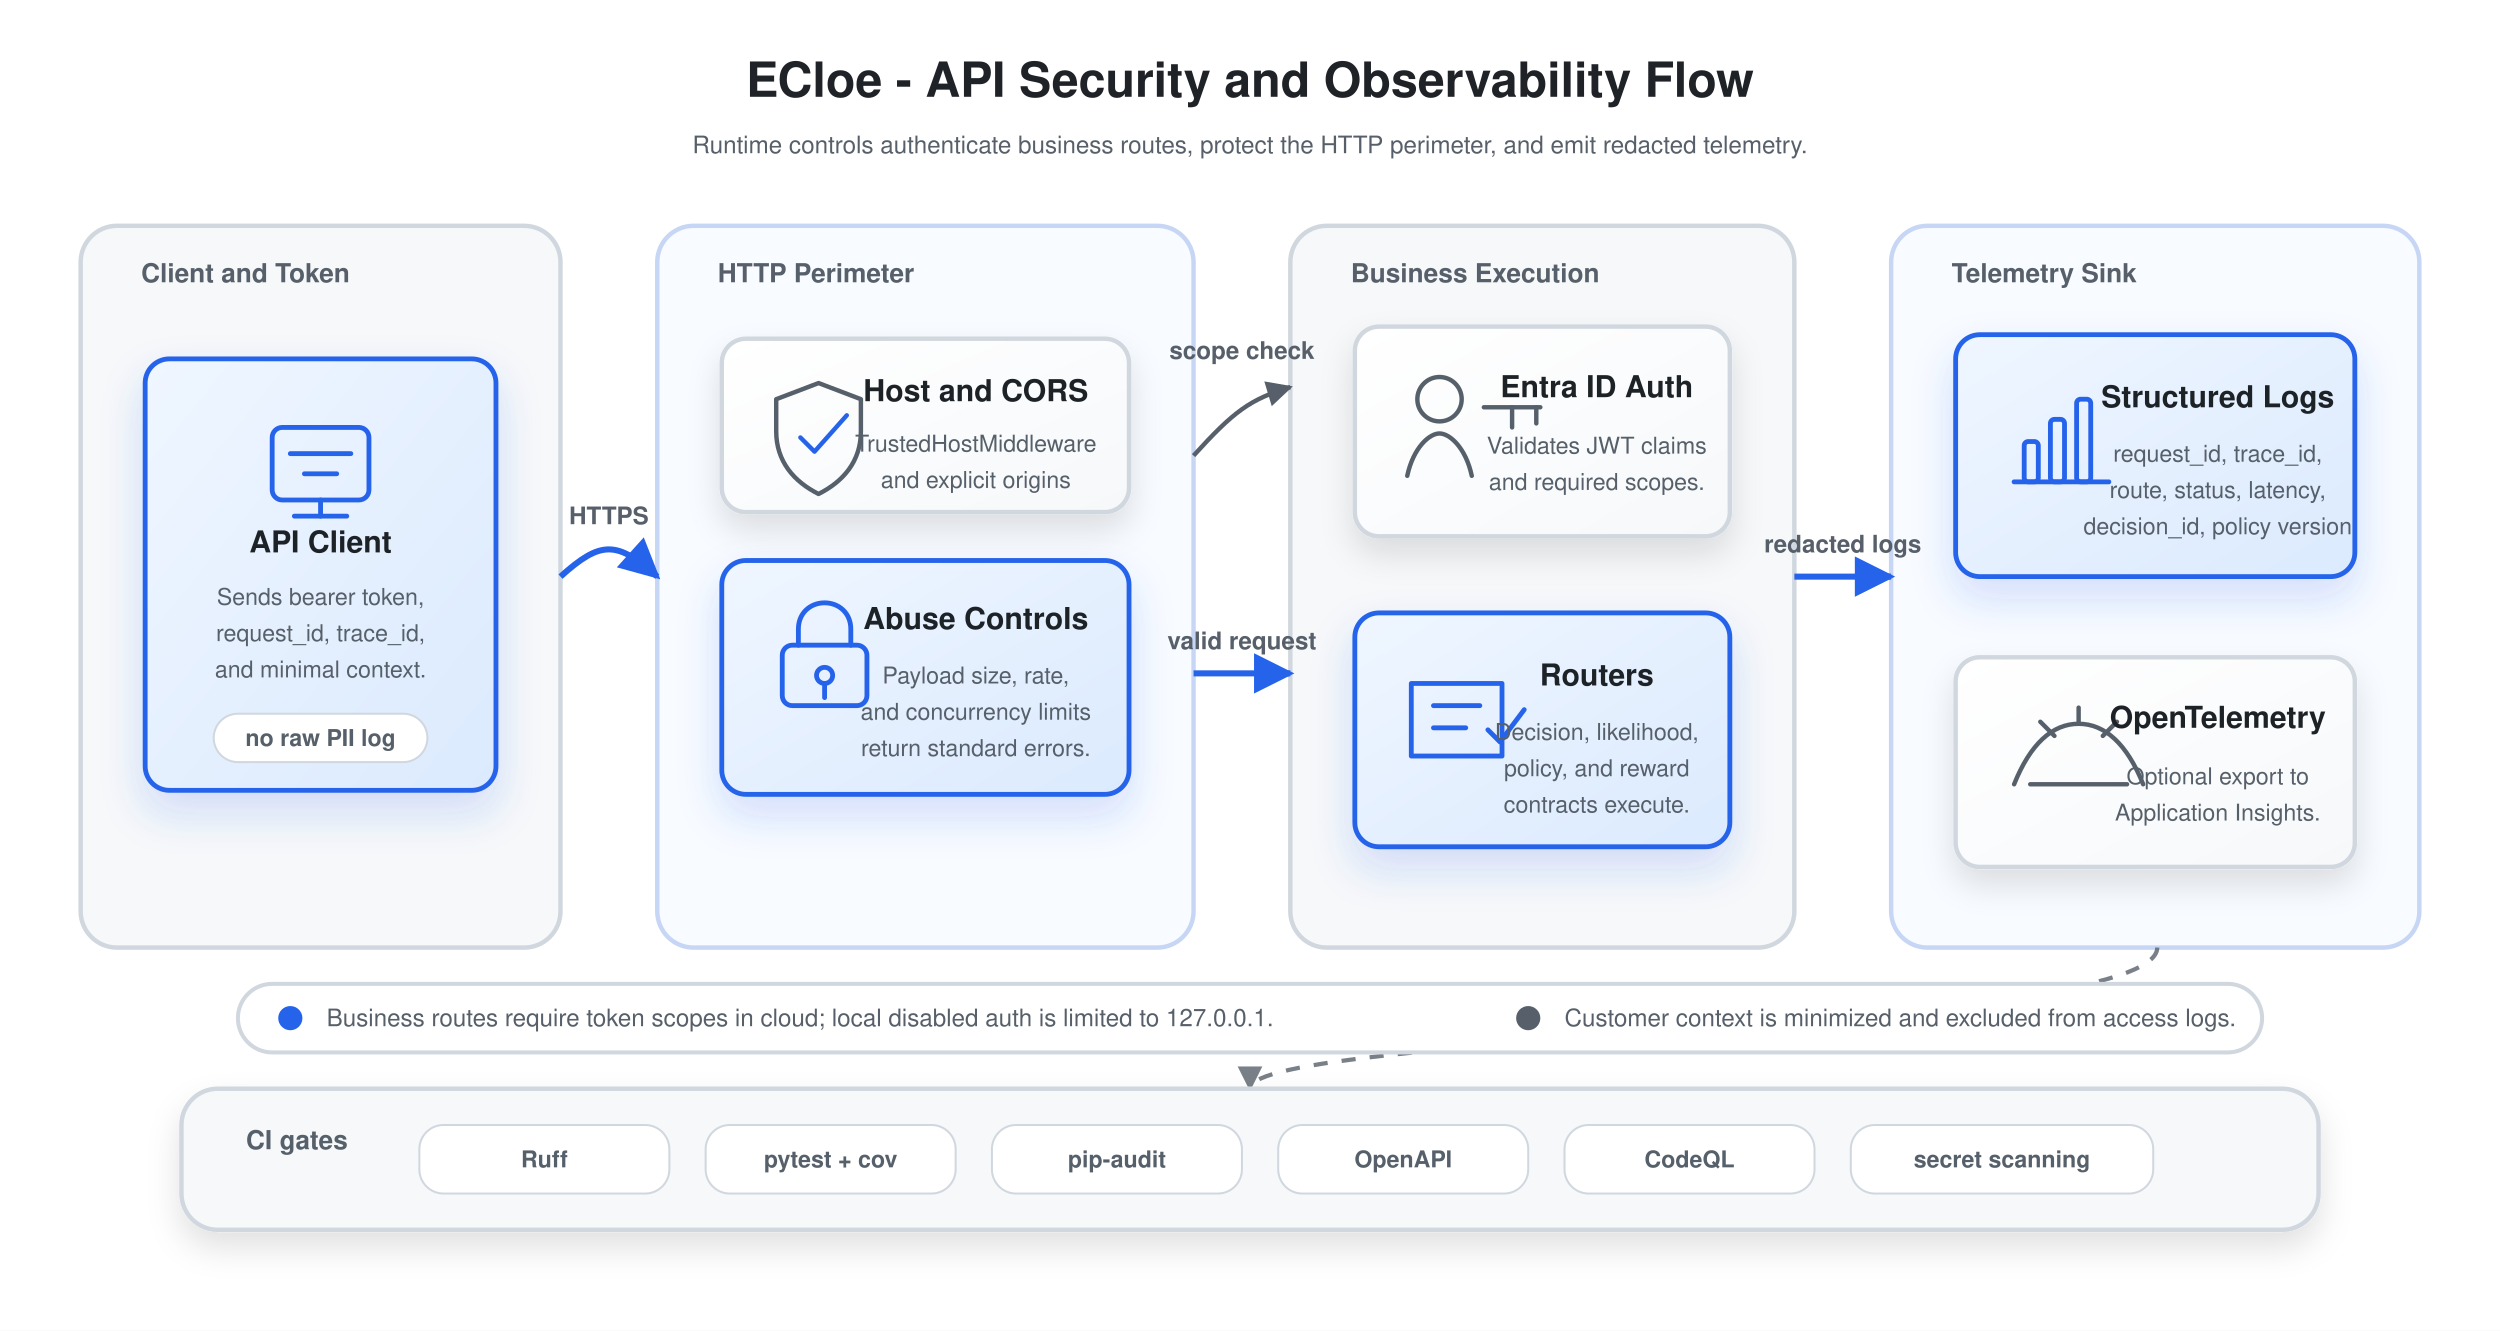
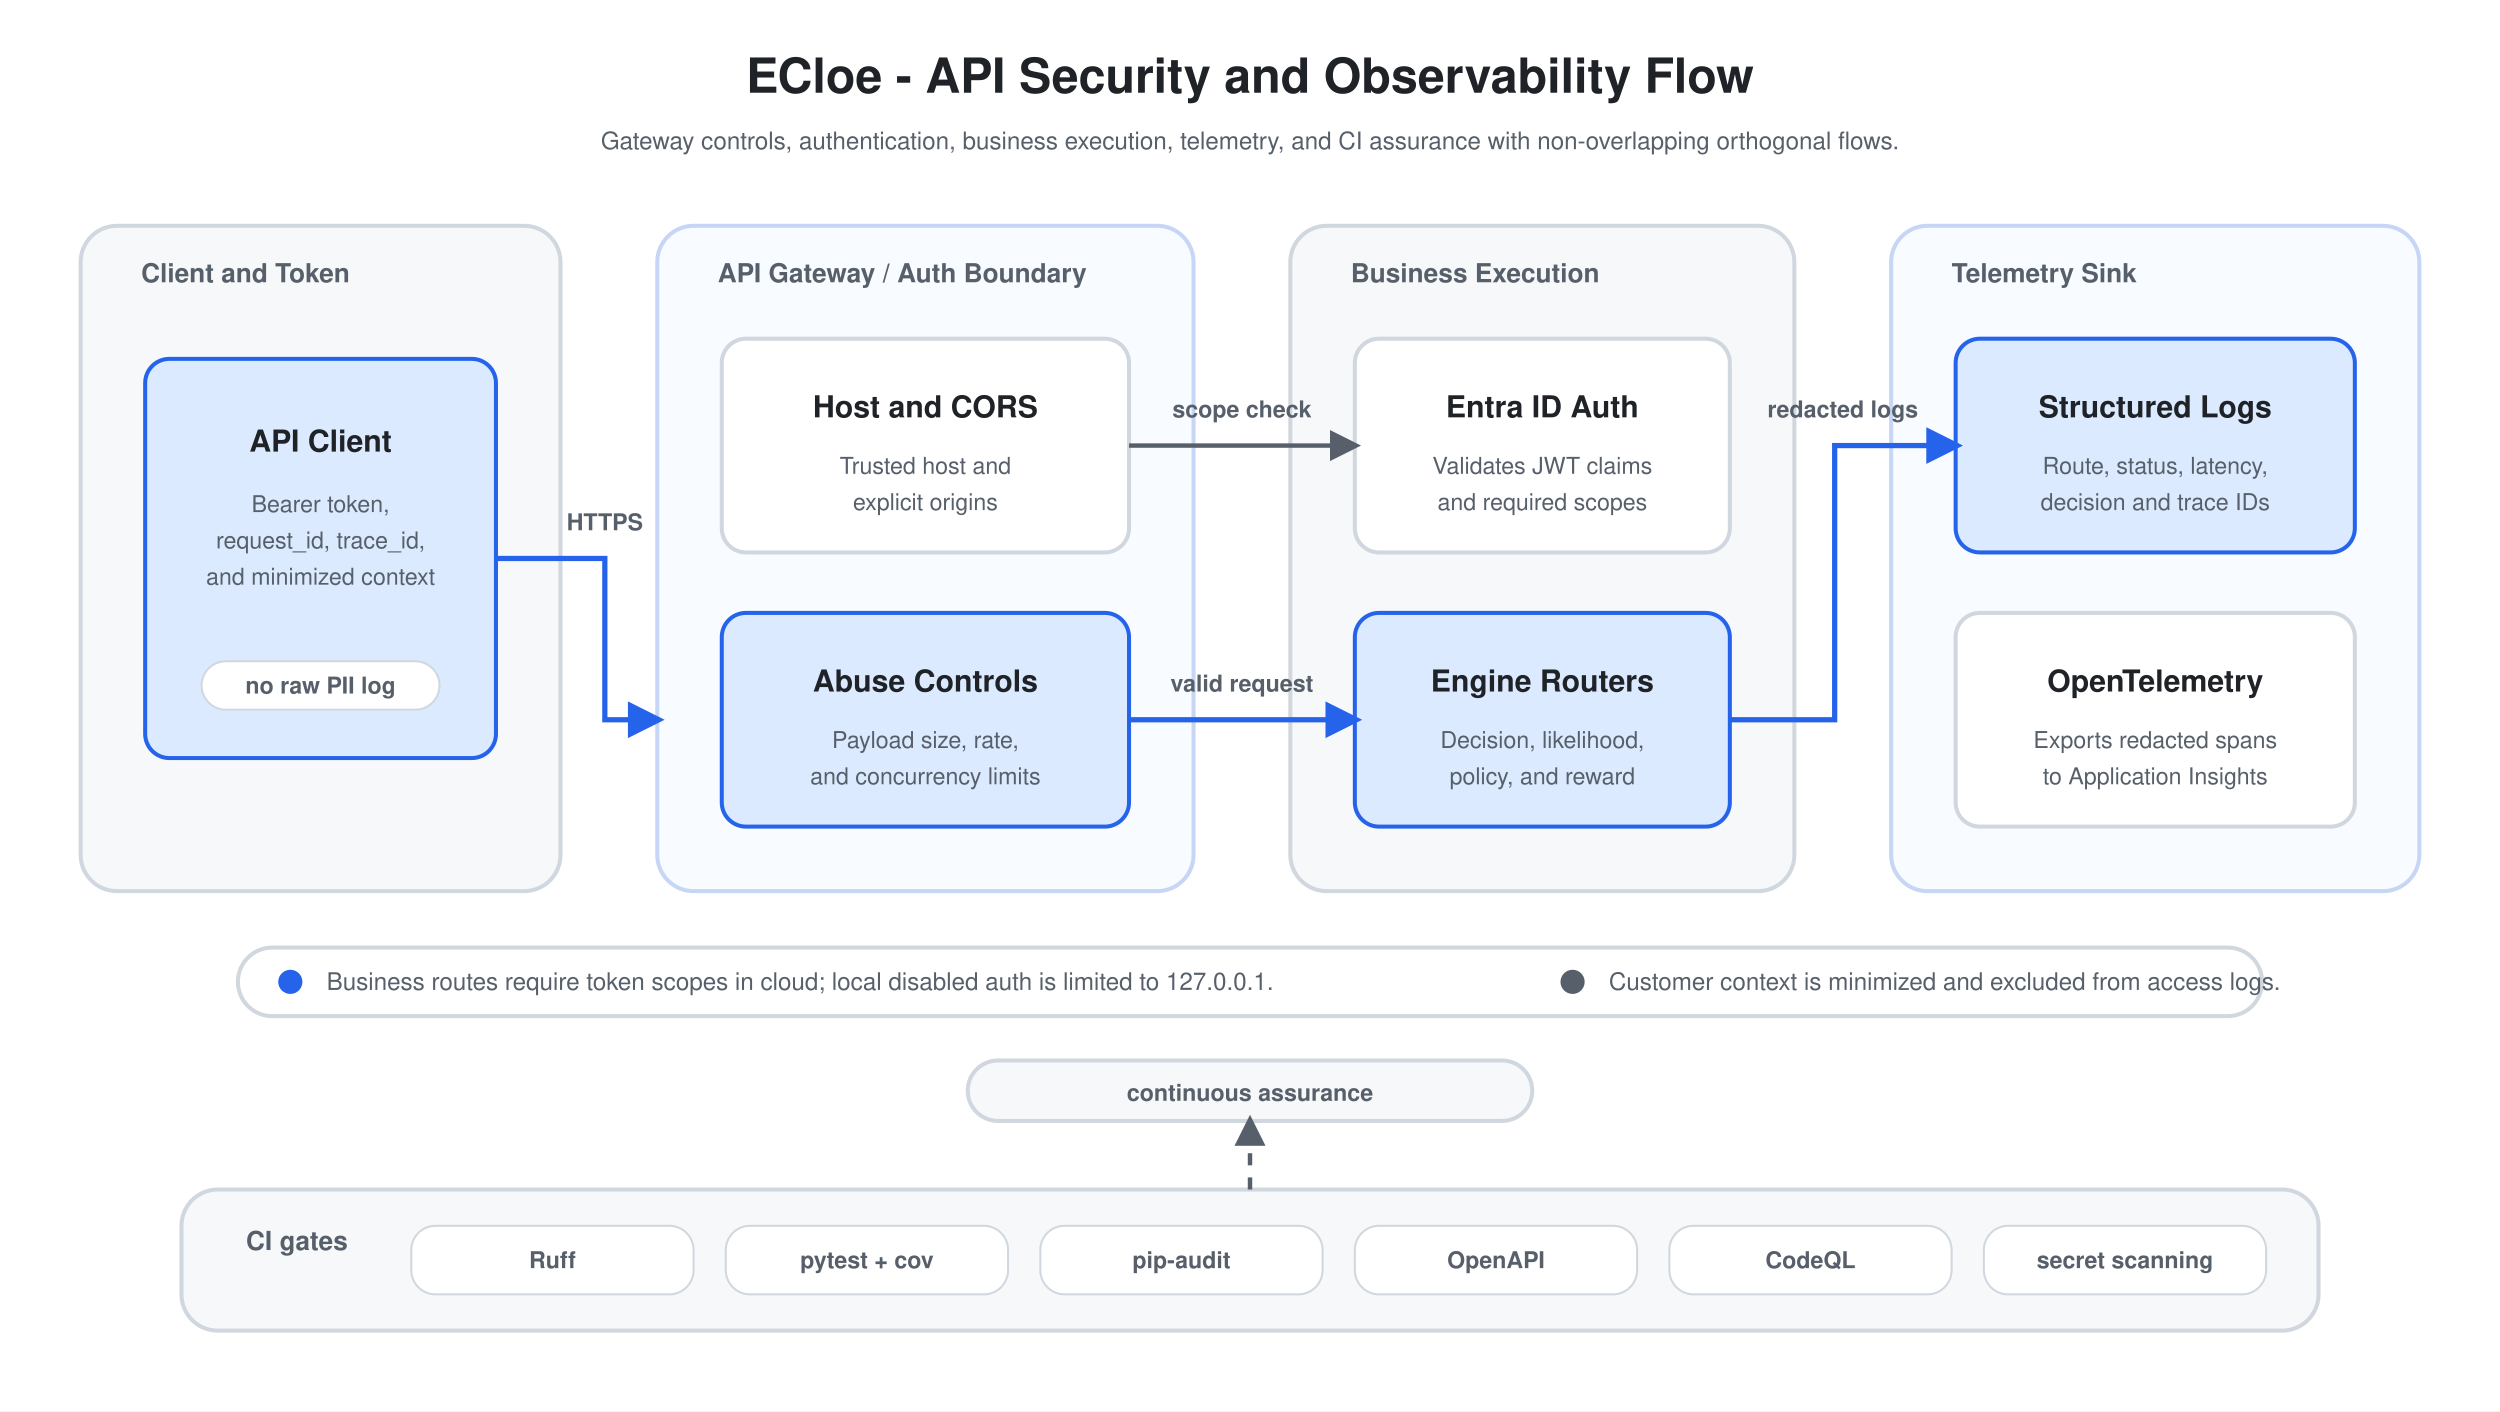
- <svg xmlns="http://www.w3.org/2000/svg" viewBox="0 0 1240 660" role="img" aria-labelledby="title desc">
+ <svg xmlns="http://www.w3.org/2000/svg" viewBox="0 0 1240 700" role="img" aria-labelledby="title desc">
  <defs>
-     <linearGradient id="neutralCard" x1="0" x2="1" y1="0" y2="1">
-       <stop offset="0%" stop-color="#ffffff" />
-       <stop offset="100%" stop-color="#f6f8fa" />
-     </linearGradient>
-     <linearGradient id="blueCard" x1="0" x2="1" y1="0" y2="1">
-       <stop offset="0%" stop-color="#eff6ff" />
-       <stop offset="100%" stop-color="#dbeafe" />
-     </linearGradient>
-     <filter id="softShadow" x="-20%" y="-25%" width="140%" height="160%">
-       <feDropShadow dx="0" dy="8" stdDeviation="8" flood-color="#1f2328" flood-opacity="0.12" />
-     </filter>
-     <filter id="primaryShadow" x="-24%" y="-30%" width="148%" height="170%">
-       <feDropShadow dx="0" dy="10" stdDeviation="10" flood-color="#2563eb" flood-opacity="0.18" />
-     </filter>
-     <marker id="arrowGray" viewBox="0 0 12 12" refX="10" refY="6" markerWidth="7" markerHeight="7" orient="auto">
-       <path d="M 1 1 L 11 6 L 1 11 z" fill="#57606a" />
+     <marker id="arrowGray" viewBox="0 0 10 10" refX="8" refY="5" markerWidth="7" markerHeight="7" orient="auto-start-reverse">
+       <path d="M 0 0 L 10 5 L 0 10 z" fill="#57606a" />
    </marker>
-     <marker id="arrowBlue" viewBox="0 0 12 12" refX="10" refY="6" markerWidth="8" markerHeight="8" orient="auto">
-       <path d="M 1 1 L 11 6 L 1 11 z" fill="#2563eb" />
+     <marker id="arrowBlue" viewBox="0 0 10 10" refX="8" refY="5" markerWidth="7" markerHeight="7" orient="auto-start-reverse">
+       <path d="M 0 0 L 10 5 L 0 10 z" fill="#2563eb" />
    </marker>
    <style>
      .titleText { font-family: Segoe UI, Helvetica, Arial, sans-serif; fill: #1f2328; font-weight: 700; }
      .sectionText { font-family: Segoe UI, Helvetica, Arial, sans-serif; fill: #57606a; font-size: 13px; font-weight: 700; }
      .bodyText { font-family: Segoe UI, Helvetica, Arial, sans-serif; fill: #57606a; font-size: 12px; }
      .cardTitle { font-family: Segoe UI, Helvetica, Arial, sans-serif; fill: #1f2328; font-size: 15px; font-weight: 700; }
      .cardSub { font-family: Segoe UI, Helvetica, Arial, sans-serif; fill: #57606a; font-size: 11.5px; }
      .pillText { font-family: Segoe UI, Helvetica, Arial, sans-serif; fill: #57606a; font-size: 11.5px; font-weight: 700; }
-       .labelText { font-family: Segoe UI, Helvetica, Arial, sans-serif; fill: #57606a; font-size: 12px; font-weight: 700; }
-       .icon { fill: none; stroke: #57606a; stroke-width: 2.2; stroke-linecap: round; stroke-linejoin: round; }
-       .iconBlue { fill: none; stroke: #2563eb; stroke-width: 2.4; stroke-linecap: round; stroke-linejoin: round; }
+       .labelText { font-family: Segoe UI, Helvetica, Arial, sans-serif; fill: #57606a; font-size: 11.5px; font-weight: 700; }
    </style>
  </defs>
-   <rect width="1240" height="660" fill="#ffffff" />
-   <text x="620" y="48" text-anchor="middle" class="titleText" font-size="24">ECloe - API Security and Observability Flow</text>
-   <text x="620" y="76" text-anchor="middle" class="bodyText" font-size="13">Runtime controls authenticate business routes, protect the HTTP perimeter, and emit redacted telemetry.</text>
-   <rect x="40" y="112" width="238" height="358" rx="18" fill="#f6f8fa" stroke="#d0d7de" stroke-width="2.2" />
+   <rect width="1240" height="700" fill="#ffffff" />
+   <text x="620" y="46" text-anchor="middle" class="titleText" font-size="24">ECloe - API Security and Observability Flow</text>
+   <text x="620" y="74" text-anchor="middle" class="bodyText" font-size="13">Gateway controls, authentication, business execution, telemetry, and CI assurance with non-overlapping orthogonal flows.</text>
+   <rect x="40" y="112" width="238" height="330" rx="18" fill="#f6f8fa" stroke="#d0d7de" stroke-width="2" />
  <text x="70" y="140" class="sectionText">Client and Token</text>
-   <rect x="326" y="112" width="266" height="358" rx="18" fill="#f8fbff" stroke="#c6d6f4" stroke-width="2.2" />
-   <text x="356" y="140" class="sectionText">HTTP Perimeter</text>
-   <rect x="640" y="112" width="250" height="358" rx="18" fill="#f6f8fa" stroke="#d0d7de" stroke-width="2.2" />
+   <rect x="72" y="178" width="174" height="198" rx="12" fill="#dbeafe" stroke="#2563eb" stroke-width="2" />
+   <text x="159" y="224" text-anchor="middle" class="cardTitle">API Client</text>
+   <text x="159" y="254" text-anchor="middle" class="cardSub">Bearer token,</text>
+   <text x="159" y="272" text-anchor="middle" class="cardSub">request_id, trace_id,</text>
+   <text x="159" y="290" text-anchor="middle" class="cardSub">and minimized context</text>
+   <rect x="100" y="328" width="118" height="24" rx="12" fill="#ffffff" stroke="#d0d7de" />
+   <text x="159" y="344" text-anchor="middle" class="pillText">no raw PII log</text>
+   <rect x="326" y="112" width="266" height="330" rx="18" fill="#f8fbff" stroke="#c6d6f4" stroke-width="2" />
+   <text x="356" y="140" class="sectionText">API Gateway / Auth Boundary</text>
+   <rect x="358" y="168" width="202" height="106" rx="12" fill="#ffffff" stroke="#d0d7de" stroke-width="2" />
+   <text x="459" y="207" text-anchor="middle" class="cardTitle">Host and CORS</text>
+   <text x="459" y="235" text-anchor="middle" class="cardSub">Trusted host and</text>
+   <text x="459" y="253" text-anchor="middle" class="cardSub">explicit origins</text>
+   <rect x="358" y="304" width="202" height="106" rx="12" fill="#dbeafe" stroke="#2563eb" stroke-width="2" />
+   <text x="459" y="343" text-anchor="middle" class="cardTitle">Abuse Controls</text>
+   <text x="459" y="371" text-anchor="middle" class="cardSub">Payload size, rate,</text>
+   <text x="459" y="389" text-anchor="middle" class="cardSub">and concurrency limits</text>
+   <rect x="640" y="112" width="250" height="330" rx="18" fill="#f6f8fa" stroke="#d0d7de" stroke-width="2" />
  <text x="670" y="140" class="sectionText">Business Execution</text>
-   <rect x="938" y="112" width="262" height="358" rx="18" fill="#f8fbff" stroke="#c6d6f4" stroke-width="2.2" />
+   <rect x="672" y="168" width="186" height="106" rx="12" fill="#ffffff" stroke="#d0d7de" stroke-width="2" />
+   <text x="765" y="207" text-anchor="middle" class="cardTitle">Entra ID Auth</text>
+   <text x="765" y="235" text-anchor="middle" class="cardSub">Validates JWT claims</text>
+   <text x="765" y="253" text-anchor="middle" class="cardSub">and required scopes</text>
+   <rect x="672" y="304" width="186" height="106" rx="12" fill="#dbeafe" stroke="#2563eb" stroke-width="2" />
+   <text x="765" y="343" text-anchor="middle" class="cardTitle">Engine Routers</text>
+   <text x="765" y="371" text-anchor="middle" class="cardSub">Decision, likelihood,</text>
+   <text x="765" y="389" text-anchor="middle" class="cardSub">policy, and reward</text>
+   <rect x="938" y="112" width="262" height="330" rx="18" fill="#f8fbff" stroke="#c6d6f4" stroke-width="2" />
  <text x="968" y="140" class="sectionText">Telemetry Sink</text>
-   <path d="M 278 286 C 298 268, 306 268, 326 286" fill="none" stroke="#2563eb" stroke-width="3" marker-end="url(#arrowBlue)" />
-   <path d="M 592 226 C 612 204, 620 198, 640 192" fill="none" stroke="#57606a" stroke-width="2.2" marker-end="url(#arrowGray)" />
-   <path d="M 592 334 C 614 334, 618 334, 640 334" fill="none" stroke="#2563eb" stroke-width="3" marker-end="url(#arrowBlue)" />
-   <path d="M 890 286 C 912 286, 916 286, 938 286" fill="none" stroke="#2563eb" stroke-width="3" marker-end="url(#arrowBlue)" />
-   <text x="302" y="260" text-anchor="middle" class="labelText">HTTPS</text>
-   <text x="616" y="178" text-anchor="middle" class="labelText">scope check</text>
-   <text x="616" y="322" text-anchor="middle" class="labelText">valid request</text>
-   <text x="914" y="274" text-anchor="middle" class="labelText">redacted logs</text>
-   <g transform="translate(72 178)" filter="url(#primaryShadow)">
-     <rect width="174" height="214" rx="12" fill="url(#blueCard)" stroke="#2563eb" stroke-width="2.4" />
-     <g class="iconBlue" transform="translate(56 24)">
-       <rect x="7" y="10" width="48" height="36" rx="5" />
-       <path d="M 18 54 h26" />
-       <path d="M 31 46 v8" />
-       <path d="M 16 23 h30" />
-       <path d="M 23 33 h16" />
-     </g>
-     <text x="87" y="96" text-anchor="middle" class="cardTitle">API Client</text>
-     <text x="87" y="122" text-anchor="middle" class="cardSub">Sends bearer token,</text>
-     <text x="87" y="140" text-anchor="middle" class="cardSub">request_id, trace_id,</text>
-     <text x="87" y="158" text-anchor="middle" class="cardSub">and minimal context.</text>
-     <rect x="34" y="176" width="106" height="24" rx="12" fill="#ffffff" stroke="#d0d7de" />
-     <text x="87" y="192" text-anchor="middle" class="pillText">no raw PII log</text>
+   <rect x="970" y="168" width="198" height="106" rx="12" fill="#dbeafe" stroke="#2563eb" stroke-width="2" />
+   <text x="1069" y="207" text-anchor="middle" class="cardTitle">Structured Logs</text>
+   <text x="1069" y="235" text-anchor="middle" class="cardSub">Route, status, latency,</text>
+   <text x="1069" y="253" text-anchor="middle" class="cardSub">decision and trace IDs</text>
+   <rect x="970" y="304" width="198" height="106" rx="12" fill="#ffffff" stroke="#d0d7de" stroke-width="2" />
+   <text x="1069" y="343" text-anchor="middle" class="cardTitle">OpenTelemetry</text>
+   <text x="1069" y="371" text-anchor="middle" class="cardSub">Exports redacted spans</text>
+   <text x="1069" y="389" text-anchor="middle" class="cardSub">to Application Insights</text>
+   <polyline points="246,277 300,277 300,357 326,357" fill="none" stroke="#2563eb" stroke-width="2.6" marker-end="url(#arrowBlue)" />
+   <text x="300" y="263" text-anchor="middle" class="labelText">HTTPS</text>
+   <polyline points="560,221 600,221 600,221 672,221" fill="none" stroke="#57606a" stroke-width="2.2" marker-end="url(#arrowGray)" />
+   <text x="616" y="207" text-anchor="middle" class="labelText">scope check</text>
+   <polyline points="560,357 600,357 600,357 672,357" fill="none" stroke="#2563eb" stroke-width="2.6" marker-end="url(#arrowBlue)" />
+   <text x="616" y="343" text-anchor="middle" class="labelText">valid request</text>
+   <polyline points="858,357 910,357 910,221 970,221" fill="none" stroke="#2563eb" stroke-width="2.6" marker-end="url(#arrowBlue)" />
+   <text x="914" y="207" text-anchor="middle" class="labelText">redacted logs</text>
+   <rect x="118" y="470" width="1004" height="34" rx="17" fill="#ffffff" stroke="#d0d7de" stroke-width="2" />
+   <circle cx="144" cy="487" r="6" fill="#2563eb" />
+   <text x="162" y="491" class="bodyText">Business routes require token scopes in cloud; local disabled auth is limited to 127.0.0.1.</text>
+   <circle cx="780" cy="487" r="6" fill="#57606a" />
+   <text x="798" y="491" class="bodyText">Customer context is minimized and excluded from access logs.</text>
+   <rect x="480" y="526" width="280" height="30" rx="15" fill="#f6f8fa" stroke="#d0d7de" stroke-width="2" />
+   <text x="620" y="546" text-anchor="middle" class="labelText">continuous assurance</text>
+   <g transform="translate(90 590)">
+     <rect width="1060" height="70" rx="18" fill="#f6f8fa" stroke="#d0d7de" stroke-width="2" />
+     <text x="32" y="30" class="sectionText">CI gates</text>
+     <rect x="114" y="18" width="140" height="34" rx="12" fill="#ffffff" stroke="#d0d7de" />
+     <text x="184" y="39" text-anchor="middle" class="pillText">Ruff</text>
+     <rect x="270" y="18" width="140" height="34" rx="12" fill="#ffffff" stroke="#d0d7de" />
+     <text x="340" y="39" text-anchor="middle" class="pillText">pytest + cov</text>
+     <rect x="426" y="18" width="140" height="34" rx="12" fill="#ffffff" stroke="#d0d7de" />
+     <text x="496" y="39" text-anchor="middle" class="pillText">pip-audit</text>
+     <rect x="582" y="18" width="140" height="34" rx="12" fill="#ffffff" stroke="#d0d7de" />
+     <text x="652" y="39" text-anchor="middle" class="pillText">OpenAPI</text>
+     <rect x="738" y="18" width="140" height="34" rx="12" fill="#ffffff" stroke="#d0d7de" />
+     <text x="808" y="39" text-anchor="middle" class="pillText">CodeQL</text>
+     <rect x="894" y="18" width="140" height="34" rx="12" fill="#ffffff" stroke="#d0d7de" />
+     <text x="964" y="39" text-anchor="middle" class="pillText">secret scanning</text>
  </g>
-   <g transform="translate(358 168)" filter="url(#softShadow)">
-     <rect width="202" height="86" rx="12" fill="url(#neutralCard)" stroke="#d0d7de" stroke-width="2.2" />
-     <g class="icon" transform="translate(20 17)">
-       <path d="M 28 5 l21 8 v16 c0 15 -9 25 -21 31 c-12 -6 -21 -16 -21 -31 V13 z" />
-       <path d="M 19 32 l7 7 l16 -18" stroke="#2563eb" />
-     </g>
-     <text x="126" y="31" text-anchor="middle" class="cardTitle">Host and CORS</text>
-     <text x="126" y="56" text-anchor="middle" class="cardSub">TrustedHostMiddleware</text>
-     <text x="126" y="74" text-anchor="middle" class="cardSub">and explicit origins</text>
-   </g>
-   <g transform="translate(358 278)" filter="url(#primaryShadow)">
-     <rect width="202" height="116" rx="12" fill="url(#blueCard)" stroke="#2563eb" stroke-width="2.4" />
-     <g class="iconBlue" transform="translate(20 22)">
-       <rect x="10" y="20" width="42" height="30" rx="5" />
-       <path d="M 18 20 v-8 c0 -8 6 -13 13 -13 s13 5 13 13 v8" />
-       <circle cx="31" cy="35" r="4" />
-       <path d="M 31 39 v7" />
-     </g>
-     <text x="126" y="34" text-anchor="middle" class="cardTitle">Abuse Controls</text>
-     <text x="126" y="61" text-anchor="middle" class="cardSub">Payload size, rate,</text>
-     <text x="126" y="79" text-anchor="middle" class="cardSub">and concurrency limits</text>
-     <text x="126" y="97" text-anchor="middle" class="cardSub">return standard errors.</text>
-   </g>
-   <g transform="translate(672 162)" filter="url(#softShadow)">
-     <rect width="186" height="104" rx="12" fill="url(#neutralCard)" stroke="#d0d7de" stroke-width="2.2" />
-     <g class="icon" transform="translate(20 20)">
-       <circle cx="22" cy="16" r="11" />
-       <path d="M 6 54 c3 -14 11 -21 16 -21 s13 7 16 21" />
-       <path d="M 44 20 h28" />
-       <path d="M 58 20 v10" />
-       <path d="M 70 20 v8" />
-     </g>
-     <text x="120" y="35" text-anchor="middle" class="cardTitle">Entra ID Auth</text>
-     <text x="120" y="63" text-anchor="middle" class="cardSub">Validates JWT claims</text>
-     <text x="120" y="81" text-anchor="middle" class="cardSub">and required scopes.</text>
-   </g>
-   <g transform="translate(672 304)" filter="url(#primaryShadow)">
-     <rect width="186" height="116" rx="12" fill="url(#blueCard)" stroke="#2563eb" stroke-width="2.4" />
-     <g class="iconBlue" transform="translate(21 21)">
-       <path d="M 7 14 h45 v36 H7 z" />
-       <path d="M 18 25 h23" />
-       <path d="M 18 36 h16" />
-       <path d="M 45 37 l6 6 l12 -16" />
-     </g>
-     <text x="120" y="36" text-anchor="middle" class="cardTitle">Routers</text>
-     <text x="120" y="63" text-anchor="middle" class="cardSub">Decision, likelihood,</text>
-     <text x="120" y="81" text-anchor="middle" class="cardSub">policy, and reward</text>
-     <text x="120" y="99" text-anchor="middle" class="cardSub">contracts execute.</text>
-   </g>
-   <g transform="translate(970 166)" filter="url(#primaryShadow)">
-     <rect width="198" height="120" rx="12" fill="url(#blueCard)" stroke="#2563eb" stroke-width="2.4" />
-     <g class="iconBlue" transform="translate(22 24)">
-       <path d="M 7 49 h47" />
-       <rect x="12" y="29" width="7" height="20" rx="2" />
-       <rect x="25" y="18" width="7" height="31" rx="2" />
-       <rect x="38" y="8" width="7" height="41" rx="2" />
-     </g>
-     <text x="130" y="36" text-anchor="middle" class="cardTitle">Structured Logs</text>
-     <text x="130" y="63" text-anchor="middle" class="cardSub">request_id, trace_id,</text>
-     <text x="130" y="81" text-anchor="middle" class="cardSub">route, status, latency,</text>
-     <text x="130" y="99" text-anchor="middle" class="cardSub">decision_id, policy version</text>
-   </g>
-   <g transform="translate(970 326)" filter="url(#softShadow)">
-     <rect width="198" height="104" rx="12" fill="url(#neutralCard)" stroke="#d0d7de" stroke-width="2.2" />
-     <g class="icon" transform="translate(22 19)">
-       <path d="M 7 44 c8 -20 19 -30 32 -30 s24 10 32 30" />
-       <path d="M 15 44 h48" />
-       <path d="M 39 14 v-8" />
-       <path d="M 27 20 l-7 -7" />
-       <path d="M 51 20 l7 -7" />
-     </g>
-     <text x="130" y="35" text-anchor="middle" class="cardTitle">OpenTelemetry</text>
-     <text x="130" y="63" text-anchor="middle" class="cardSub">Optional export to</text>
-     <text x="130" y="81" text-anchor="middle" class="cardSub">Application Insights.</text>
-   </g>
-   <path d="M 1070 470 C 1070 512, 620 512, 620 540" fill="none" stroke="#57606a" stroke-width="2.1" stroke-dasharray="7 7" marker-end="url(#arrowGray)" opacity="0.8" />
-   <text x="862" y="500" text-anchor="middle" class="labelText">continuous assurance</text>
-   <g transform="translate(90 540)" filter="url(#softShadow)">
-     <rect width="1060" height="70" rx="18" fill="#f6f8fa" stroke="#d0d7de" stroke-width="2.2" />
-     <text x="32" y="30" class="sectionText">CI gates</text>
-     <rect x="118" y="18" width="124" height="34" rx="12" fill="#ffffff" stroke="#d0d7de" />
-     <text x="180" y="39" text-anchor="middle" class="pillText">Ruff</text>
-     <rect x="260" y="18" width="124" height="34" rx="12" fill="#ffffff" stroke="#d0d7de" />
-     <text x="322" y="39" text-anchor="middle" class="pillText">pytest + cov</text>
-     <rect x="402" y="18" width="124" height="34" rx="12" fill="#ffffff" stroke="#d0d7de" />
-     <text x="464" y="39" text-anchor="middle" class="pillText">pip-audit</text>
-     <rect x="544" y="18" width="124" height="34" rx="12" fill="#ffffff" stroke="#d0d7de" />
-     <text x="606" y="39" text-anchor="middle" class="pillText">OpenAPI</text>
-     <rect x="686" y="18" width="124" height="34" rx="12" fill="#ffffff" stroke="#d0d7de" />
-     <text x="748" y="39" text-anchor="middle" class="pillText">CodeQL</text>
-     <rect x="828" y="18" width="150" height="34" rx="12" fill="#ffffff" stroke="#d0d7de" />
-     <text x="903" y="39" text-anchor="middle" class="pillText">secret scanning</text>
-   </g>
-   <g transform="translate(118 488)">
-     <rect width="1004" height="34" rx="17" fill="#ffffff" stroke="#d0d7de" stroke-width="2" />
-     <circle cx="26" cy="17" r="6" fill="#2563eb" />
-     <text x="44" y="21" class="bodyText">Business routes require token scopes in cloud; local disabled auth is limited to 127.0.0.1.</text>
-     <circle cx="640" cy="17" r="6" fill="#57606a" />
-     <text x="658" y="21" class="bodyText">Customer context is minimized and excluded from access logs.</text>
-   </g>
+   <polyline points="620,590 620,566 620,556" fill="none" stroke="#57606a" stroke-width="2.2" stroke-dasharray="6 6" marker-end="url(#arrowGray)" />
</svg>
